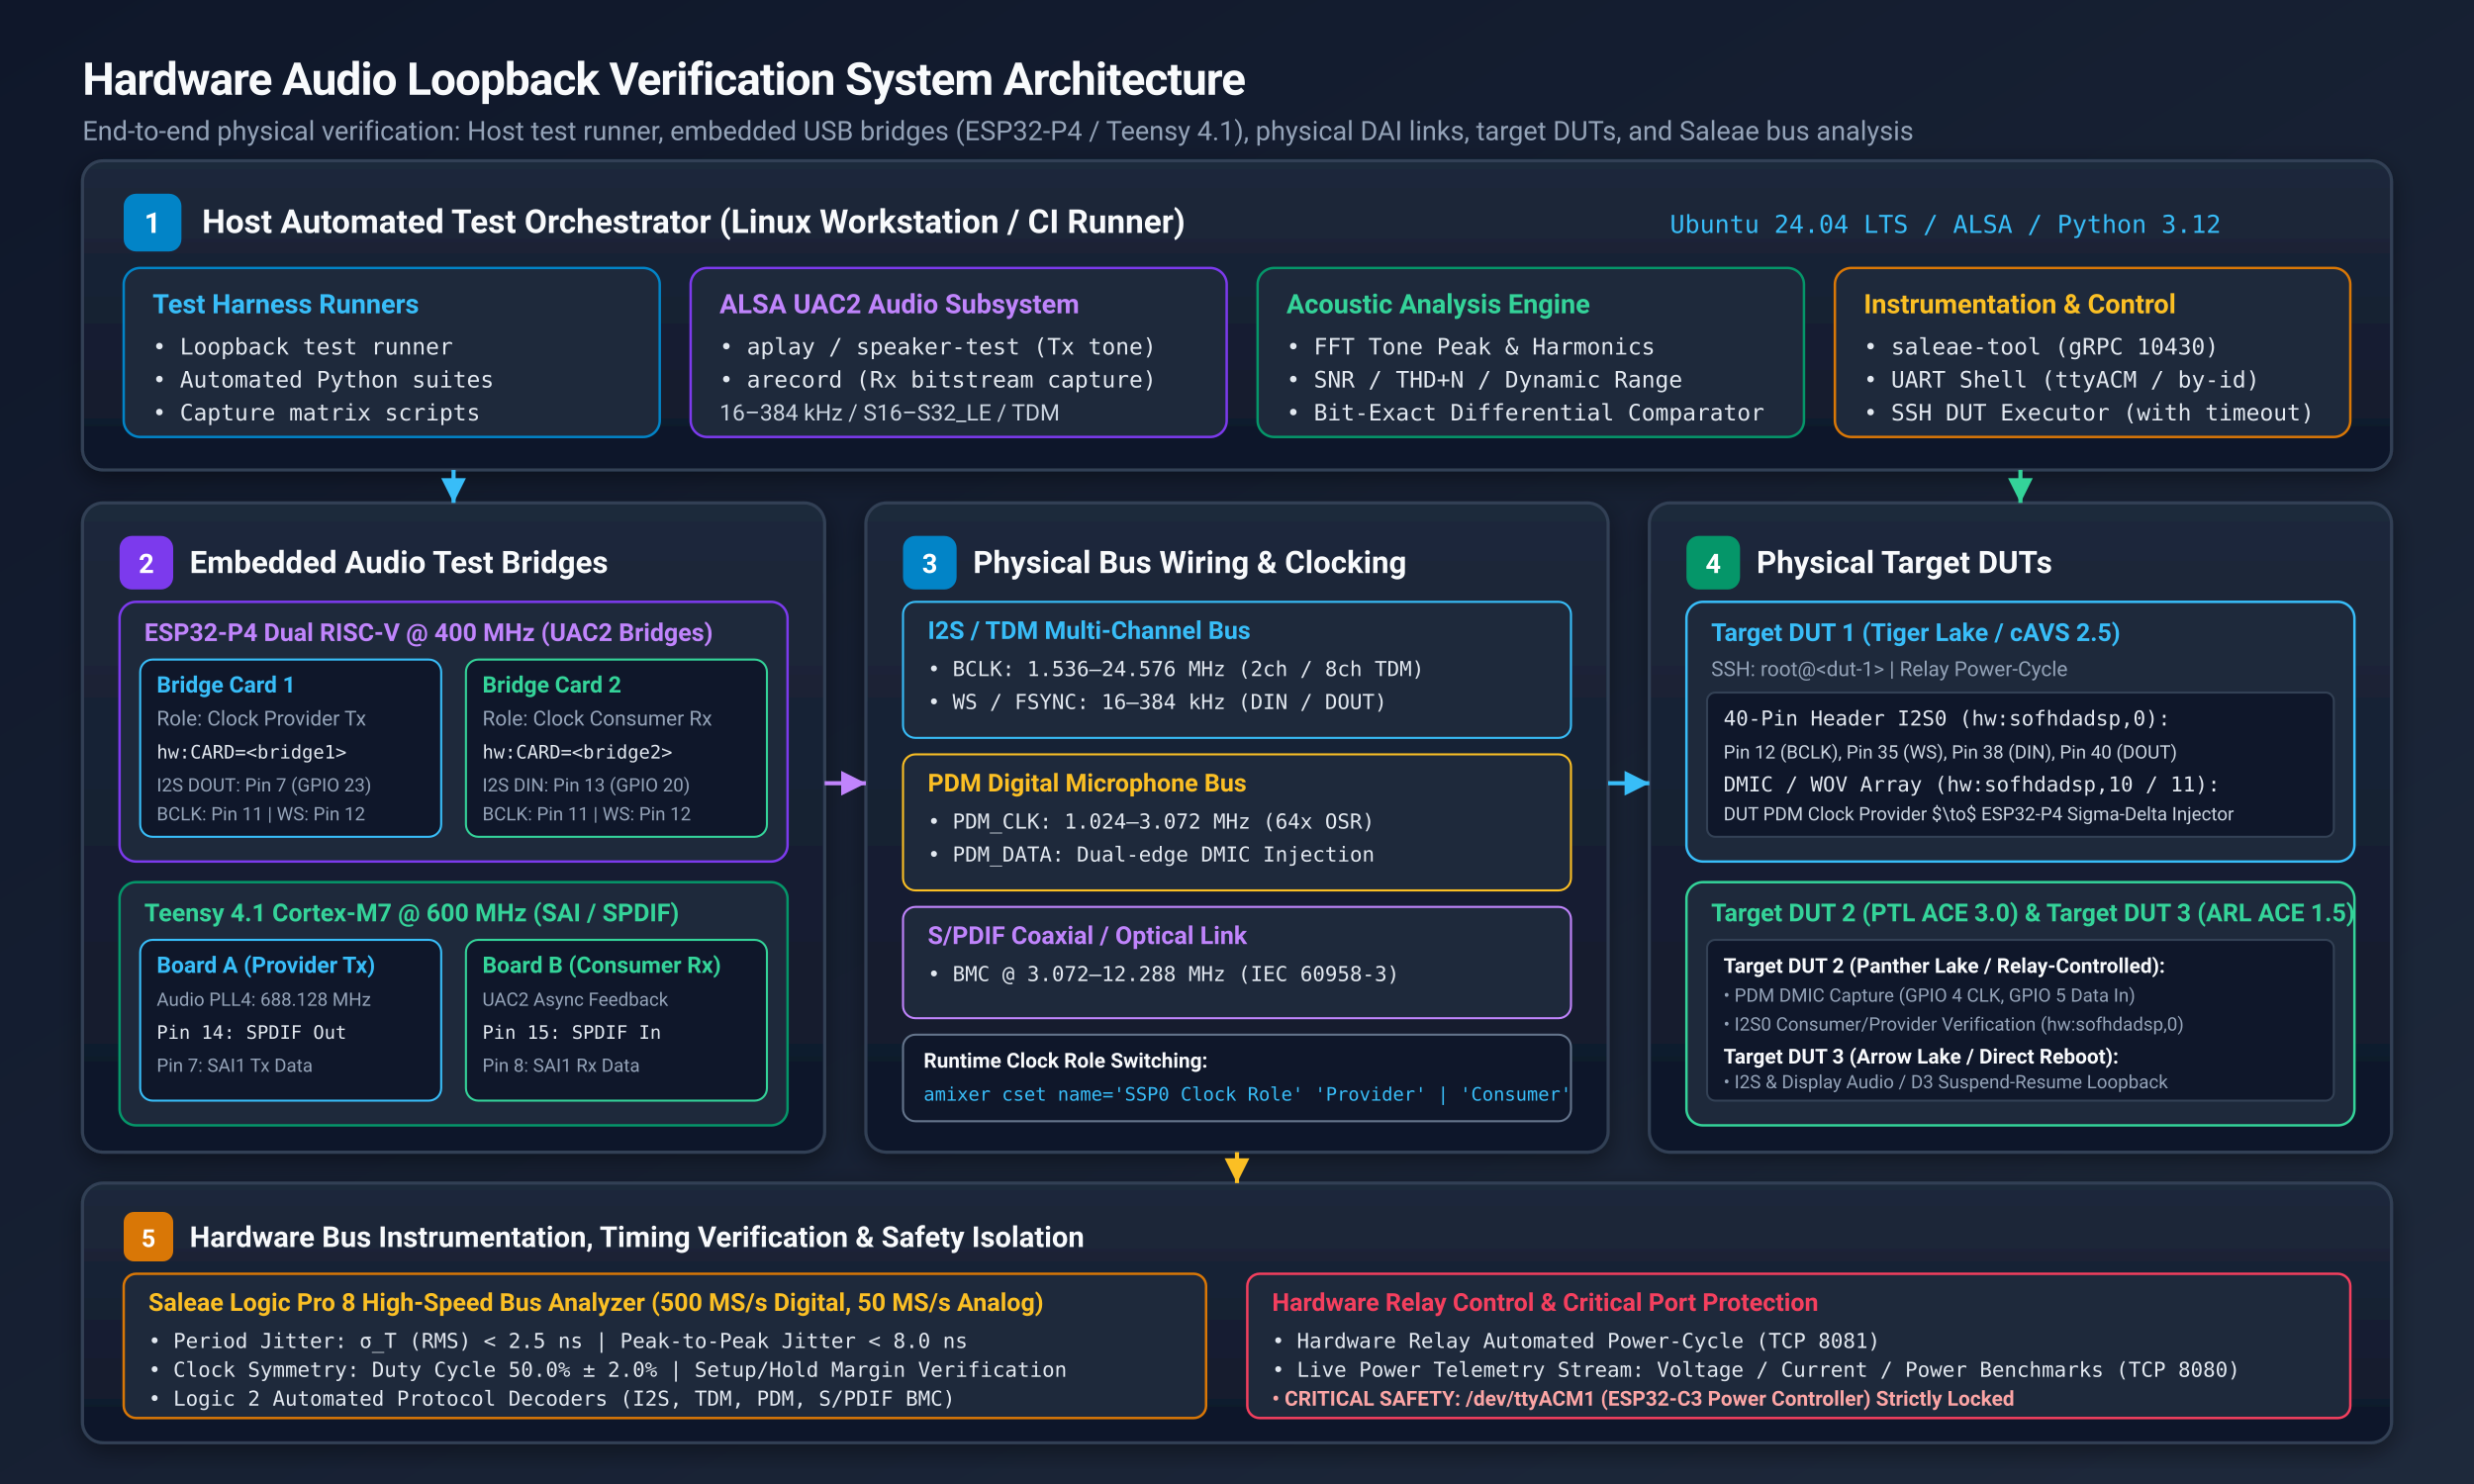
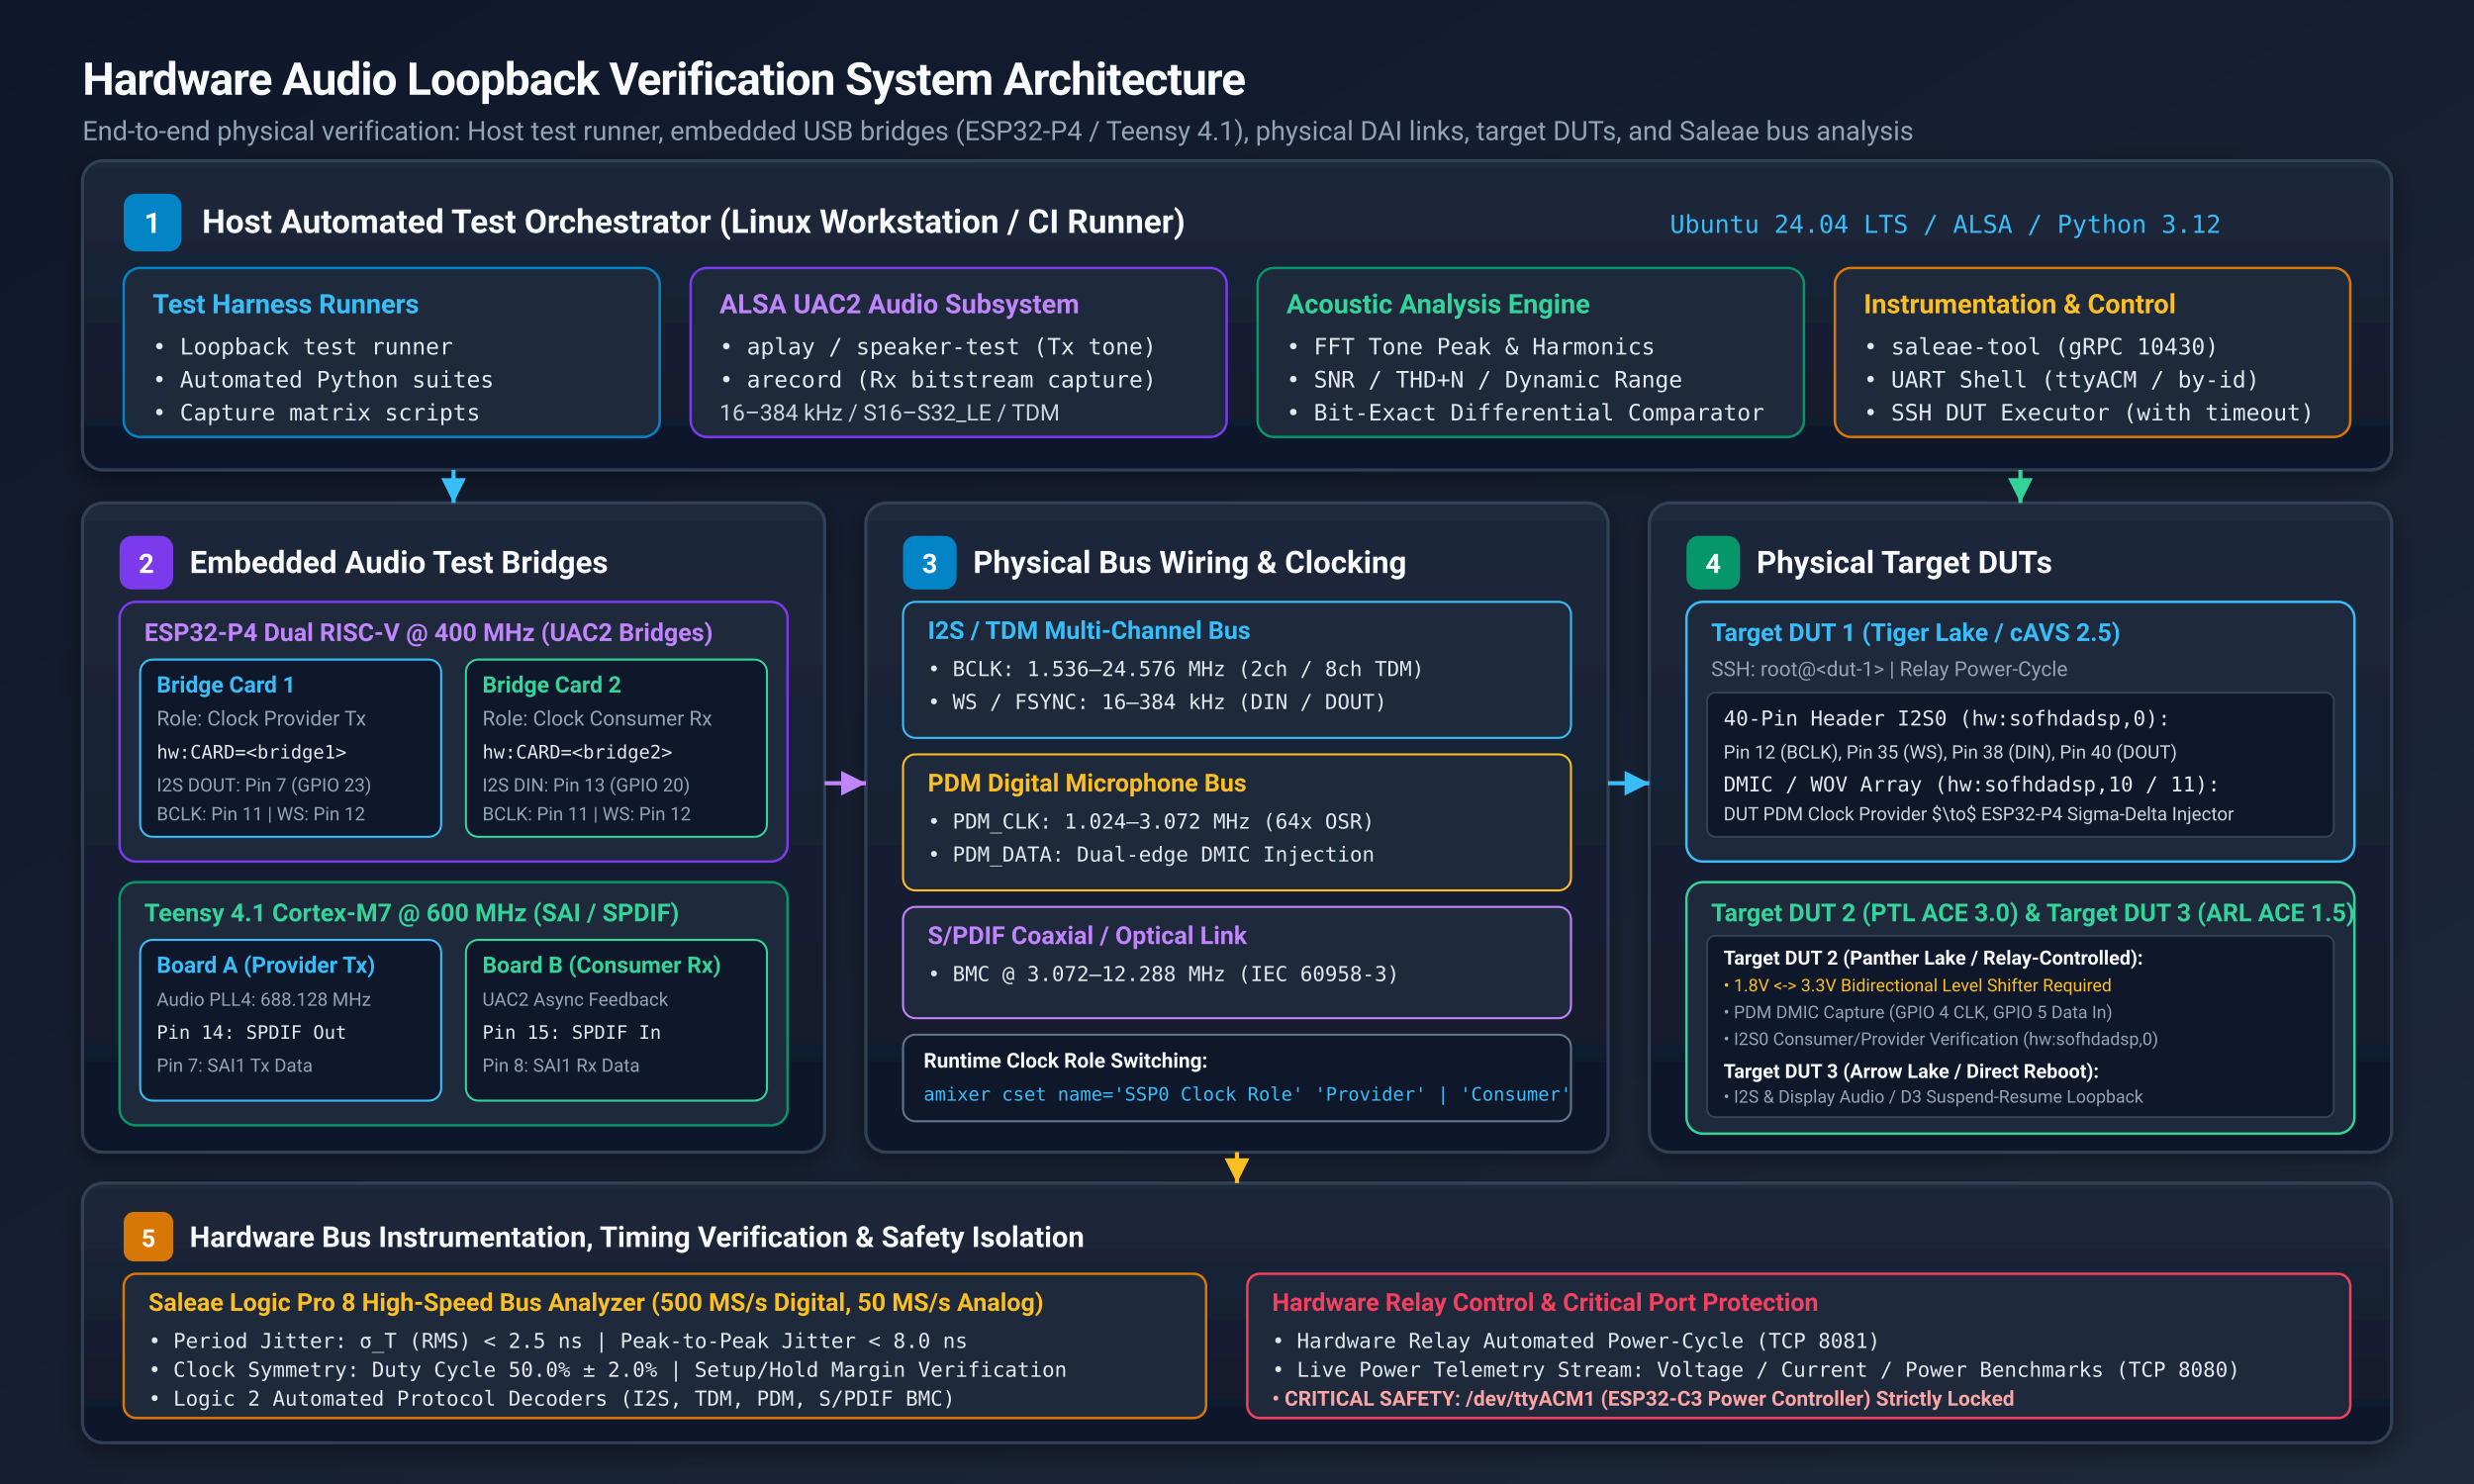
<svg xmlns="http://www.w3.org/2000/svg" viewBox="0 0 1200 720" width="100%" height="100%" style="background:#0f172a; font-family:system-ui, -apple-system, 'Segoe UI', Roboto, Helvetica, Arial, sans-serif;">
  <defs>
    <linearGradient id="bgGrad" x1="0%" y1="0%" x2="100%" y2="100%">
      <stop offset="0%" stop-color="#0f172a" />
      <stop offset="100%" stop-color="#1e293b" />
    </linearGradient>
    <linearGradient id="cardGrad" x1="0%" y1="0%" x2="0%" y2="100%">
      <stop offset="0%" stop-color="#1e293b" />
      <stop offset="100%" stop-color="#0f172a" />
    </linearGradient>
    <linearGradient id="blueGrad" x1="0%" y1="0%" x2="100%" y2="100%">
      <stop offset="0%" stop-color="#0284c7" />
      <stop offset="100%" stop-color="#0369a1" />
    </linearGradient>
    <linearGradient id="purpleGrad" x1="0%" y1="0%" x2="100%" y2="100%">
      <stop offset="0%" stop-color="#7c3aed" />
      <stop offset="100%" stop-color="#6d28d9" />
    </linearGradient>
    <linearGradient id="emeraldGrad" x1="0%" y1="0%" x2="100%" y2="100%">
      <stop offset="0%" stop-color="#059669" />
      <stop offset="100%" stop-color="#047857" />
    </linearGradient>
    <linearGradient id="amberGrad" x1="0%" y1="0%" x2="100%" y2="100%">
      <stop offset="0%" stop-color="#d97706" />
      <stop offset="100%" stop-color="#b45309" />
    </linearGradient>
    <linearGradient id="roseGrad" x1="0%" y1="0%" x2="100%" y2="100%">
      <stop offset="0%" stop-color="#e11d48" />
      <stop offset="100%" stop-color="#be123c" />
    </linearGradient>
    <filter id="dropShadow" x="-10%" y="-10%" width="120%" height="120%">
      <feDropShadow dx="0" dy="4" stdDeviation="6" flood-color="#000000" flood-opacity="0.4" />
    </filter>
    <marker id="arrowCyan" markerWidth="8" markerHeight="8" refX="6" refY="4" orient="auto">
      <path d="M 0 1 L 6 4 L 0 7 z" fill="#38bdf8" />
    </marker>
    <marker id="arrowEmerald" markerWidth="8" markerHeight="8" refX="6" refY="4" orient="auto">
      <path d="M 0 1 L 6 4 L 0 7 z" fill="#34d399" />
    </marker>
    <marker id="arrowPurple" markerWidth="8" markerHeight="8" refX="6" refY="4" orient="auto">
      <path d="M 0 1 L 6 4 L 0 7 z" fill="#c084fc" />
    </marker>
    <marker id="arrowAmber" markerWidth="8" markerHeight="8" refX="6" refY="4" orient="auto">
      <path d="M 0 1 L 6 4 L 0 7 z" fill="#fbbf24" />
    </marker>
    <marker id="arrowRose" markerWidth="8" markerHeight="8" refX="6" refY="4" orient="auto">
      <path d="M 0 1 L 6 4 L 0 7 z" fill="#f43f5e" />
    </marker>
  </defs>
  <rect width="1200" height="720" fill="url(#bgGrad)" />
  <g transform="translate(40, 24)">
    <text x="0" y="22" fill="#f8fafc" font-size="22" font-weight="700" letter-spacing="-0.02em">Hardware Audio Loopback Verification System Architecture</text>
    <text x="0" y="44" fill="#94a3b8" font-size="13">End-to-end physical verification: Host test runner, embedded USB bridges (ESP32-P4 / Teensy 4.1), physical DAI links, target DUTs, and Saleae bus analysis</text>
  </g>
  <g transform="translate(40, 78)">
    <rect width="1120" height="150" rx="10" fill="url(#cardGrad)" stroke="#334155" stroke-width="1.5" filter="url(#dropShadow)" />
    <g transform="translate(20, 16)">
      <rect width="28" height="28" rx="6" fill="#0284c7" />
      <text x="14" y="19" fill="#ffffff" font-size="14" font-weight="bold" text-anchor="middle">1</text>
      <text x="38" y="19" fill="#f8fafc" font-size="16" font-weight="600">Host Automated Test Orchestrator (Linux Workstation / CI Runner)</text>
      <text x="750" y="19" fill="#38bdf8" font-size="12" font-family="monospace">Ubuntu 24.04 LTS / ALSA / Python 3.12</text>
    </g>
    <g transform="translate(20, 52)">
      <g transform="translate(0, 0)">
        <rect width="260" height="82" rx="8" fill="#1e293b" stroke="#0284c7" stroke-width="1.2" />
        <text x="14" y="22" fill="#38bdf8" font-size="13" font-weight="600">Test Harness Runners</text>
        <text x="14" y="42" fill="#e2e8f0" font-size="11" font-family="monospace">• Loopback test runner</text>
        <text x="14" y="58" fill="#e2e8f0" font-size="11" font-family="monospace">• Automated Python suites</text>
        <text x="14" y="74" fill="#e2e8f0" font-size="11" font-family="monospace">• Capture matrix scripts</text>
      </g>
      <g transform="translate(275, 0)">
        <rect width="260" height="82" rx="8" fill="#1e293b" stroke="#7c3aed" stroke-width="1.2" />
        <text x="14" y="22" fill="#c084fc" font-size="13" font-weight="600">ALSA UAC2 Audio Subsystem</text>
        <text x="14" y="42" fill="#e2e8f0" font-size="11" font-family="monospace">• aplay / speaker-test (Tx tone)</text>
        <text x="14" y="58" fill="#e2e8f0" font-size="11" font-family="monospace">• arecord (Rx bitstream capture)</text>
        <text x="14" y="74" fill="#cbd5e1" font-size="11">16–384 kHz / S16–S32_LE / TDM</text>
      </g>
      <g transform="translate(550, 0)">
        <rect width="265" height="82" rx="8" fill="#1e293b" stroke="#059669" stroke-width="1.2" />
        <text x="14" y="22" fill="#34d399" font-size="13" font-weight="600">Acoustic Analysis Engine</text>
        <text x="14" y="42" fill="#e2e8f0" font-size="11" font-family="monospace">• FFT Tone Peak &amp; Harmonics</text>
        <text x="14" y="58" fill="#e2e8f0" font-size="11" font-family="monospace">• SNR / THD+N / Dynamic Range</text>
        <text x="14" y="74" fill="#e2e8f0" font-size="11" font-family="monospace">• Bit-Exact Differential Comparator</text>
      </g>
      <g transform="translate(830, 0)">
        <rect width="250" height="82" rx="8" fill="#1e293b" stroke="#d97706" stroke-width="1.2" />
        <text x="14" y="22" fill="#fbbf24" font-size="13" font-weight="600">Instrumentation &amp; Control</text>
        <text x="14" y="42" fill="#e2e8f0" font-size="11" font-family="monospace">• saleae-tool (gRPC 10430)</text>
        <text x="14" y="58" fill="#e2e8f0" font-size="11" font-family="monospace">• UART Shell (ttyACM / by-id)</text>
        <text x="14" y="74" fill="#e2e8f0" font-size="11" font-family="monospace">• SSH DUT Executor (with timeout)</text>
      </g>
    </g>
  </g>
  <g transform="translate(40, 244)">
    <rect width="360" height="315" rx="10" fill="url(#cardGrad)" stroke="#334155" stroke-width="1.5" filter="url(#dropShadow)" />
    <g transform="translate(18, 16)">
      <rect width="26" height="26" rx="6" fill="#7c3aed" />
      <text x="13" y="18" fill="#ffffff" font-size="13" font-weight="bold" text-anchor="middle">2</text>
      <text x="34" y="18" fill="#f8fafc" font-size="15" font-weight="600">Embedded Audio Test Bridges</text>
    </g>
    <g transform="translate(18, 48)">
      <rect width="324" height="126" rx="8" fill="#1e293b" stroke="#7c3aed" stroke-width="1.2" />
      <text x="12" y="19" fill="#c084fc" font-size="12" font-weight="600">ESP32-P4 Dual RISC-V @ 400 MHz (UAC2 Bridges)</text>
      <g transform="translate(10, 28)">
        <rect width="146" height="86" rx="6" fill="#0f172a" stroke="#38bdf8" stroke-width="1" />
        <text x="8" y="16" fill="#38bdf8" font-size="11" font-weight="bold">Bridge Card 1</text>
        <text x="8" y="32" fill="#94a3b8" font-size="10">Role: Clock Provider Tx</text>
        <text x="8" y="48" fill="#e2e8f0" font-size="9" font-family="monospace">hw:CARD=&lt;bridge1&gt;</text>
        <text x="8" y="64" fill="#94a3b8" font-size="9">I2S DOUT: Pin 7 (GPIO 23)</text>
        <text x="8" y="78" fill="#94a3b8" font-size="9">BCLK: Pin 11 | WS: Pin 12</text>
      </g>
      <g transform="translate(168, 28)">
        <rect width="146" height="86" rx="6" fill="#0f172a" stroke="#34d399" stroke-width="1" />
        <text x="8" y="16" fill="#34d399" font-size="11" font-weight="bold">Bridge Card 2</text>
        <text x="8" y="32" fill="#94a3b8" font-size="10">Role: Clock Consumer Rx</text>
        <text x="8" y="48" fill="#e2e8f0" font-size="9" font-family="monospace">hw:CARD=&lt;bridge2&gt;</text>
        <text x="8" y="64" fill="#94a3b8" font-size="9">I2S DIN: Pin 13 (GPIO 20)</text>
        <text x="8" y="78" fill="#94a3b8" font-size="9">BCLK: Pin 11 | WS: Pin 12</text>
      </g>
    </g>
    <g transform="translate(18, 184)">
      <rect width="324" height="118" rx="8" fill="#1e293b" stroke="#059669" stroke-width="1.2" />
      <text x="12" y="19" fill="#34d399" font-size="12" font-weight="600">Teensy 4.1 Cortex-M7 @ 600 MHz (SAI / SPDIF)</text>
      <g transform="translate(10, 28)">
        <rect width="146" height="78" rx="6" fill="#0f172a" stroke="#38bdf8" stroke-width="1" />
        <text x="8" y="16" fill="#38bdf8" font-size="11" font-weight="bold">Board A (Provider Tx)</text>
        <text x="8" y="32" fill="#94a3b8" font-size="9">Audio PLL4: 688.128 MHz</text>
        <text x="8" y="48" fill="#e2e8f0" font-size="9" font-family="monospace">Pin 14: SPDIF Out</text>
        <text x="8" y="64" fill="#94a3b8" font-size="9">Pin 7: SAI1 Tx Data</text>
      </g>
      <g transform="translate(168, 28)">
        <rect width="146" height="78" rx="6" fill="#0f172a" stroke="#34d399" stroke-width="1" />
        <text x="8" y="16" fill="#34d399" font-size="11" font-weight="bold">Board B (Consumer Rx)</text>
        <text x="8" y="32" fill="#94a3b8" font-size="9">UAC2 Async Feedback</text>
        <text x="8" y="48" fill="#e2e8f0" font-size="9" font-family="monospace">Pin 15: SPDIF In</text>
        <text x="8" y="64" fill="#94a3b8" font-size="9">Pin 8: SAI1 Rx Data</text>
      </g>
    </g>
  </g>
  <g transform="translate(420, 244)">
    <rect width="360" height="315" rx="10" fill="url(#cardGrad)" stroke="#334155" stroke-width="1.5" filter="url(#dropShadow)" />
    <g transform="translate(18, 16)">
      <rect width="26" height="26" rx="6" fill="#0284c7" />
      <text x="13" y="18" fill="#ffffff" font-size="13" font-weight="bold" text-anchor="middle">3</text>
      <text x="34" y="18" fill="#f8fafc" font-size="15" font-weight="600">Physical Bus Wiring &amp; Clocking</text>
    </g>
    <g transform="translate(18, 48)">
      <rect width="324" height="66" rx="6" fill="#1e293b" stroke="#38bdf8" stroke-width="1" />
      <text x="12" y="18" fill="#38bdf8" font-size="12" font-weight="bold">I2S / TDM Multi-Channel Bus</text>
      <text x="12" y="36" fill="#e2e8f0" font-size="10" font-family="monospace">• BCLK: 1.536–24.576 MHz (2ch / 8ch TDM)</text>
      <text x="12" y="52" fill="#e2e8f0" font-size="10" font-family="monospace">• WS / FSYNC: 16–384 kHz (DIN / DOUT)</text>
      <g transform="translate(0, 74)">
        <rect width="324" height="66" rx="6" fill="#1e293b" stroke="#fbbf24" stroke-width="1" />
        <text x="12" y="18" fill="#fbbf24" font-size="12" font-weight="bold">PDM Digital Microphone Bus</text>
        <text x="12" y="36" fill="#e2e8f0" font-size="10" font-family="monospace">• PDM_CLK: 1.024–3.072 MHz (64x OSR)</text>
        <text x="12" y="52" fill="#e2e8f0" font-size="10" font-family="monospace">• PDM_DATA: Dual-edge DMIC Injection</text>
      </g>
      <g transform="translate(0, 148)">
        <rect width="324" height="54" rx="6" fill="#1e293b" stroke="#c084fc" stroke-width="1" />
        <text x="12" y="18" fill="#c084fc" font-size="12" font-weight="bold">S/PDIF Coaxial / Optical Link</text>
        <text x="12" y="36" fill="#e2e8f0" font-size="10" font-family="monospace">• BMC @ 3.072–12.288 MHz (IEC 60958-3)</text>
      </g>
      <g transform="translate(0, 210)">
        <rect width="324" height="42" rx="6" fill="#0f172a" stroke="#64748b" stroke-width="1" />
        <text x="10" y="16" fill="#f8fafc" font-size="10" font-weight="bold">Runtime Clock Role Switching:</text>
        <text x="10" y="32" fill="#38bdf8" font-size="9" font-family="monospace">amixer cset name='SSP0 Clock Role' 'Provider' | 'Consumer'</text>
      </g>
    </g>
  </g>
  <g transform="translate(800, 244)">
    <rect width="360" height="315" rx="10" fill="url(#cardGrad)" stroke="#334155" stroke-width="1.5" filter="url(#dropShadow)" />
    <g transform="translate(18, 16)">
      <rect width="26" height="26" rx="6" fill="#059669" />
      <text x="13" y="18" fill="#ffffff" font-size="13" font-weight="bold" text-anchor="middle">4</text>
      <text x="34" y="18" fill="#f8fafc" font-size="15" font-weight="600">Physical Target DUTs</text>
    </g>
    <g transform="translate(18, 48)">
      <rect width="324" height="126" rx="8" fill="#1e293b" stroke="#38bdf8" stroke-width="1.2" />
      <text x="12" y="19" fill="#38bdf8" font-size="12" font-weight="bold">Target DUT 1 (Tiger Lake / cAVS 2.5)</text>
      <text x="12" y="36" fill="#94a3b8" font-size="10">SSH: root@&lt;dut-1&gt; | Relay Power-Cycle</text>
      <g transform="translate(10, 44)">
        <rect width="304" height="70" rx="4" fill="#0f172a" stroke="#334155" stroke-width="1" />
        <text x="8" y="16" fill="#e2e8f0" font-size="10" font-family="monospace">40-Pin Header I2S0 (hw:sofhdadsp,0):</text>
        <text x="8" y="32" fill="#cbd5e1" font-size="9">Pin 12 (BCLK), Pin 35 (WS), Pin 38 (DIN), Pin 40 (DOUT)</text>
        <text x="8" y="48" fill="#e2e8f0" font-size="10" font-family="monospace">DMIC / WOV Array (hw:sofhdadsp,10 / 11):</text>
        <text x="8" y="62" fill="#cbd5e1" font-size="9">DUT PDM Clock Provider $\to$ ESP32-P4 Sigma-Delta Injector</text>
      </g>
    </g>
    <g transform="translate(18, 184)">
-       <rect width="324" height="118" rx="8" fill="#1e293b" stroke="#34d399" stroke-width="1.2" />
+       <rect width="324" height="122" rx="8" fill="#1e293b" stroke="#34d399" stroke-width="1.2" />
      <text x="12" y="19" fill="#34d399" font-size="12" font-weight="bold">Target DUT 2 (PTL ACE 3.0) &amp; Target DUT 3 (ARL ACE 1.5)</text>
-       <g transform="translate(10, 28)">
-         <rect width="304" height="78" rx="4" fill="#0f172a" stroke="#334155" stroke-width="1" />
-         <text x="8" y="16" fill="#f8fafc" font-size="10" font-weight="600">Target DUT 2 (Panther Lake / Relay-Controlled):</text>
-         <text x="8" y="30" fill="#94a3b8" font-size="9">• PDM DMIC Capture (GPIO 4 CLK, GPIO 5 Data In)</text>
-         <text x="8" y="44" fill="#94a3b8" font-size="9">• I2S0 Consumer/Provider Verification (hw:sofhdadsp,0)</text>
-         <text x="8" y="60" fill="#f8fafc" font-size="10" font-weight="600">Target DUT 3 (Arrow Lake / Direct Reboot):</text>
-         <text x="8" y="72" fill="#94a3b8" font-size="9">• I2S &amp; Display Audio / D3 Suspend-Resume Loopback</text>
+       <g transform="translate(10, 26)">
+         <rect width="304" height="88" rx="4" fill="#0f172a" stroke="#334155" stroke-width="1" />
+         <text x="8" y="14" fill="#f8fafc" font-size="9.5" font-weight="600">Target DUT 2 (Panther Lake / Relay-Controlled):</text>
+         <text x="8" y="27" fill="#fbbf24" font-size="8.5">• 1.8V &lt;-&gt; 3.3V Bidirectional Level Shifter Required</text>
+         <text x="8" y="40" fill="#94a3b8" font-size="8.5">• PDM DMIC Capture (GPIO 4 CLK, GPIO 5 Data In)</text>
+         <text x="8" y="53" fill="#94a3b8" font-size="8.5">• I2S0 Consumer/Provider Verification (hw:sofhdadsp,0)</text>
+         <text x="8" y="69" fill="#f8fafc" font-size="9.5" font-weight="600">Target DUT 3 (Arrow Lake / Direct Reboot):</text>
+         <text x="8" y="81" fill="#94a3b8" font-size="8.5">• I2S &amp; Display Audio / D3 Suspend-Resume Loopback</text>
      </g>
    </g>
  </g>
  <g transform="translate(40, 574)">
    <rect width="1120" height="126" rx="10" fill="url(#cardGrad)" stroke="#334155" stroke-width="1.5" filter="url(#dropShadow)" />
    <g transform="translate(20, 14)">
      <rect width="24" height="24" rx="5" fill="#d97706" />
      <text x="12" y="17" fill="#ffffff" font-size="12" font-weight="bold" text-anchor="middle">5</text>
      <text x="32" y="17" fill="#f8fafc" font-size="14" font-weight="600">Hardware Bus Instrumentation, Timing Verification &amp; Safety Isolation</text>
    </g>
    <g transform="translate(20, 44)">
      <g transform="translate(0, 0)">
        <rect width="525" height="70" rx="6" fill="#1e293b" stroke="#d97706" stroke-width="1.2" />
        <text x="12" y="18" fill="#fbbf24" font-size="12" font-weight="600">Saleae Logic Pro 8 High-Speed Bus Analyzer (500 MS/s Digital, 50 MS/s Analog)</text>
        <text x="12" y="36" fill="#e2e8f0" font-size="10" font-family="monospace">• Period Jitter: σ_T (RMS) &lt; 2.5 ns | Peak-to-Peak Jitter &lt; 8.0 ns</text>
        <text x="12" y="50" fill="#e2e8f0" font-size="10" font-family="monospace">• Clock Symmetry: Duty Cycle 50.0% ± 2.0% | Setup/Hold Margin Verification</text>
        <text x="12" y="64" fill="#e2e8f0" font-size="10" font-family="monospace">• Logic 2 Automated Protocol Decoders (I2S, TDM, PDM, S/PDIF BMC)</text>
      </g>
      <g transform="translate(545, 0)">
        <rect width="535" height="70" rx="6" fill="#1e293b" stroke="#f43f5e" stroke-width="1.2" />
        <text x="12" y="18" fill="#f43f5e" font-size="12" font-weight="600">Hardware Relay Control &amp; Critical Port Protection</text>
        <text x="12" y="36" fill="#e2e8f0" font-size="10" font-family="monospace">• Hardware Relay Automated Power-Cycle (TCP 8081)</text>
        <text x="12" y="50" fill="#e2e8f0" font-size="10" font-family="monospace">• Live Power Telemetry Stream: Voltage / Current / Power Benchmarks (TCP 8080)</text>
        <text x="12" y="64" fill="#fca5a5" font-size="10" font-weight="bold">• CRITICAL SAFETY: /dev/ttyACM1 (ESP32-C3 Power Controller) Strictly Locked</text>
      </g>
    </g>
  </g>
  <path d="M 220 228 L 220 244" stroke="#38bdf8" stroke-width="2" marker-end="url(#arrowCyan)" fill="none" />
  <path d="M 980 228 L 980 244" stroke="#34d399" stroke-width="2" marker-end="url(#arrowEmerald)" fill="none" />
  <path d="M 400 380 L 420 380" stroke="#c084fc" stroke-width="2" marker-end="url(#arrowPurple)" fill="none" />
  <path d="M 780 380 L 800 380" stroke="#38bdf8" stroke-width="2" marker-end="url(#arrowCyan)" fill="none" />
  <path d="M 600 559 L 600 574" stroke="#fbbf24" stroke-width="2" marker-end="url(#arrowAmber)" fill="none" />
</svg>
